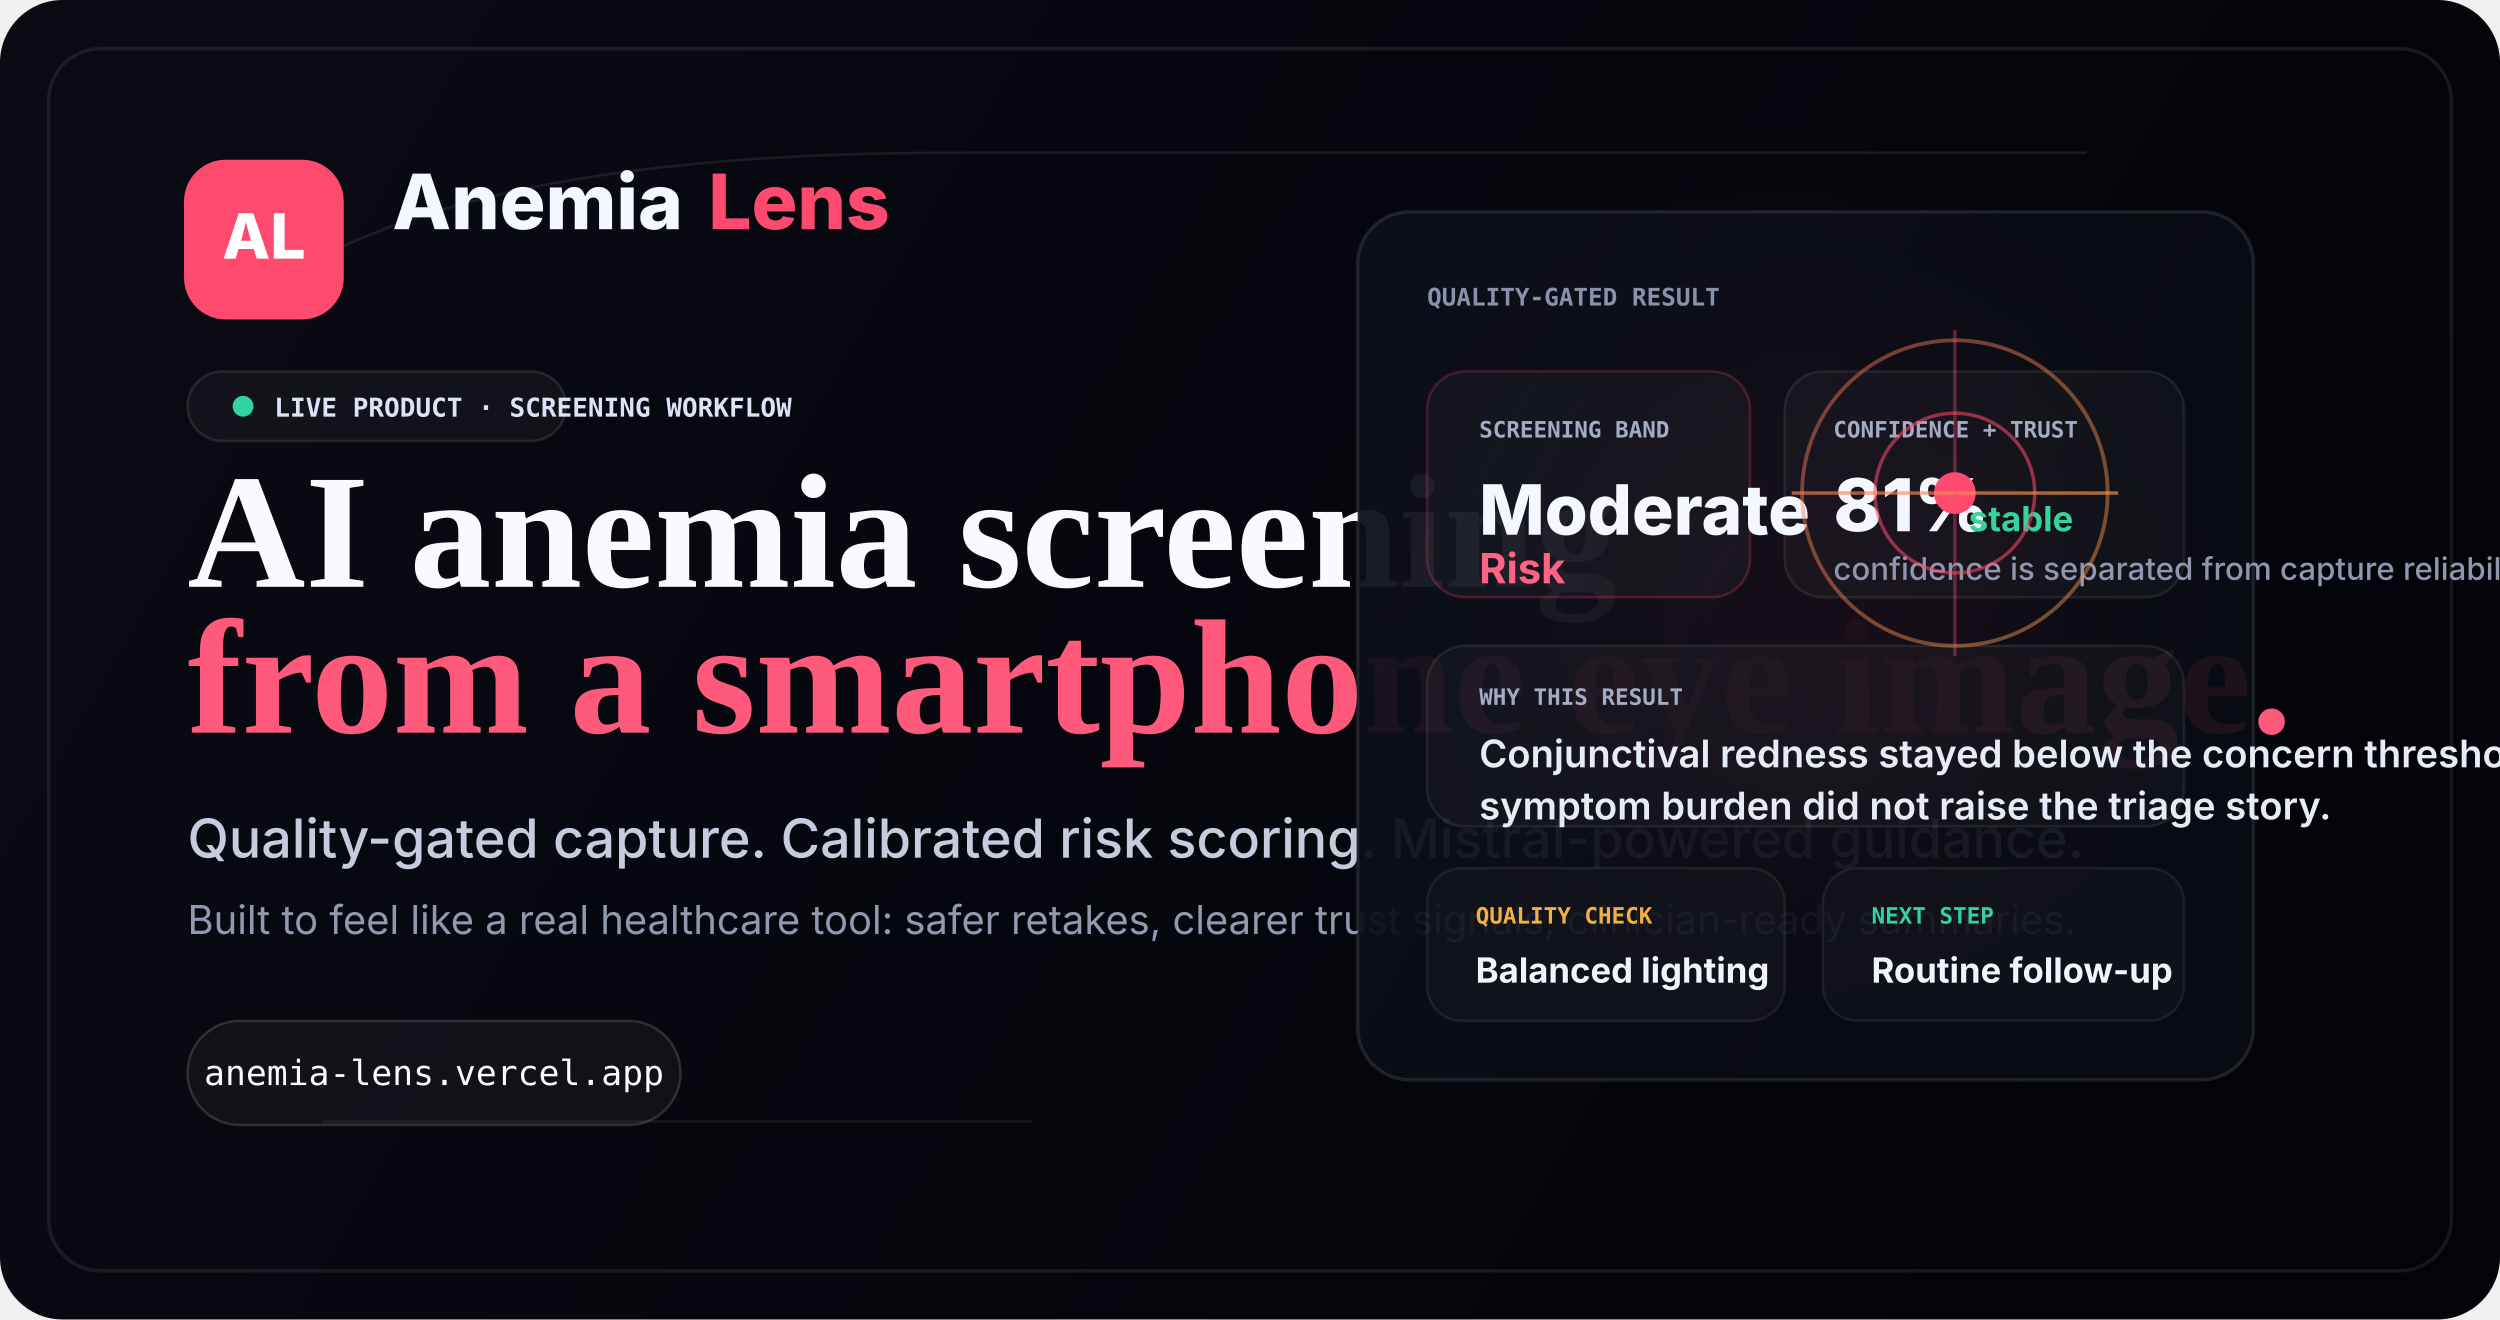
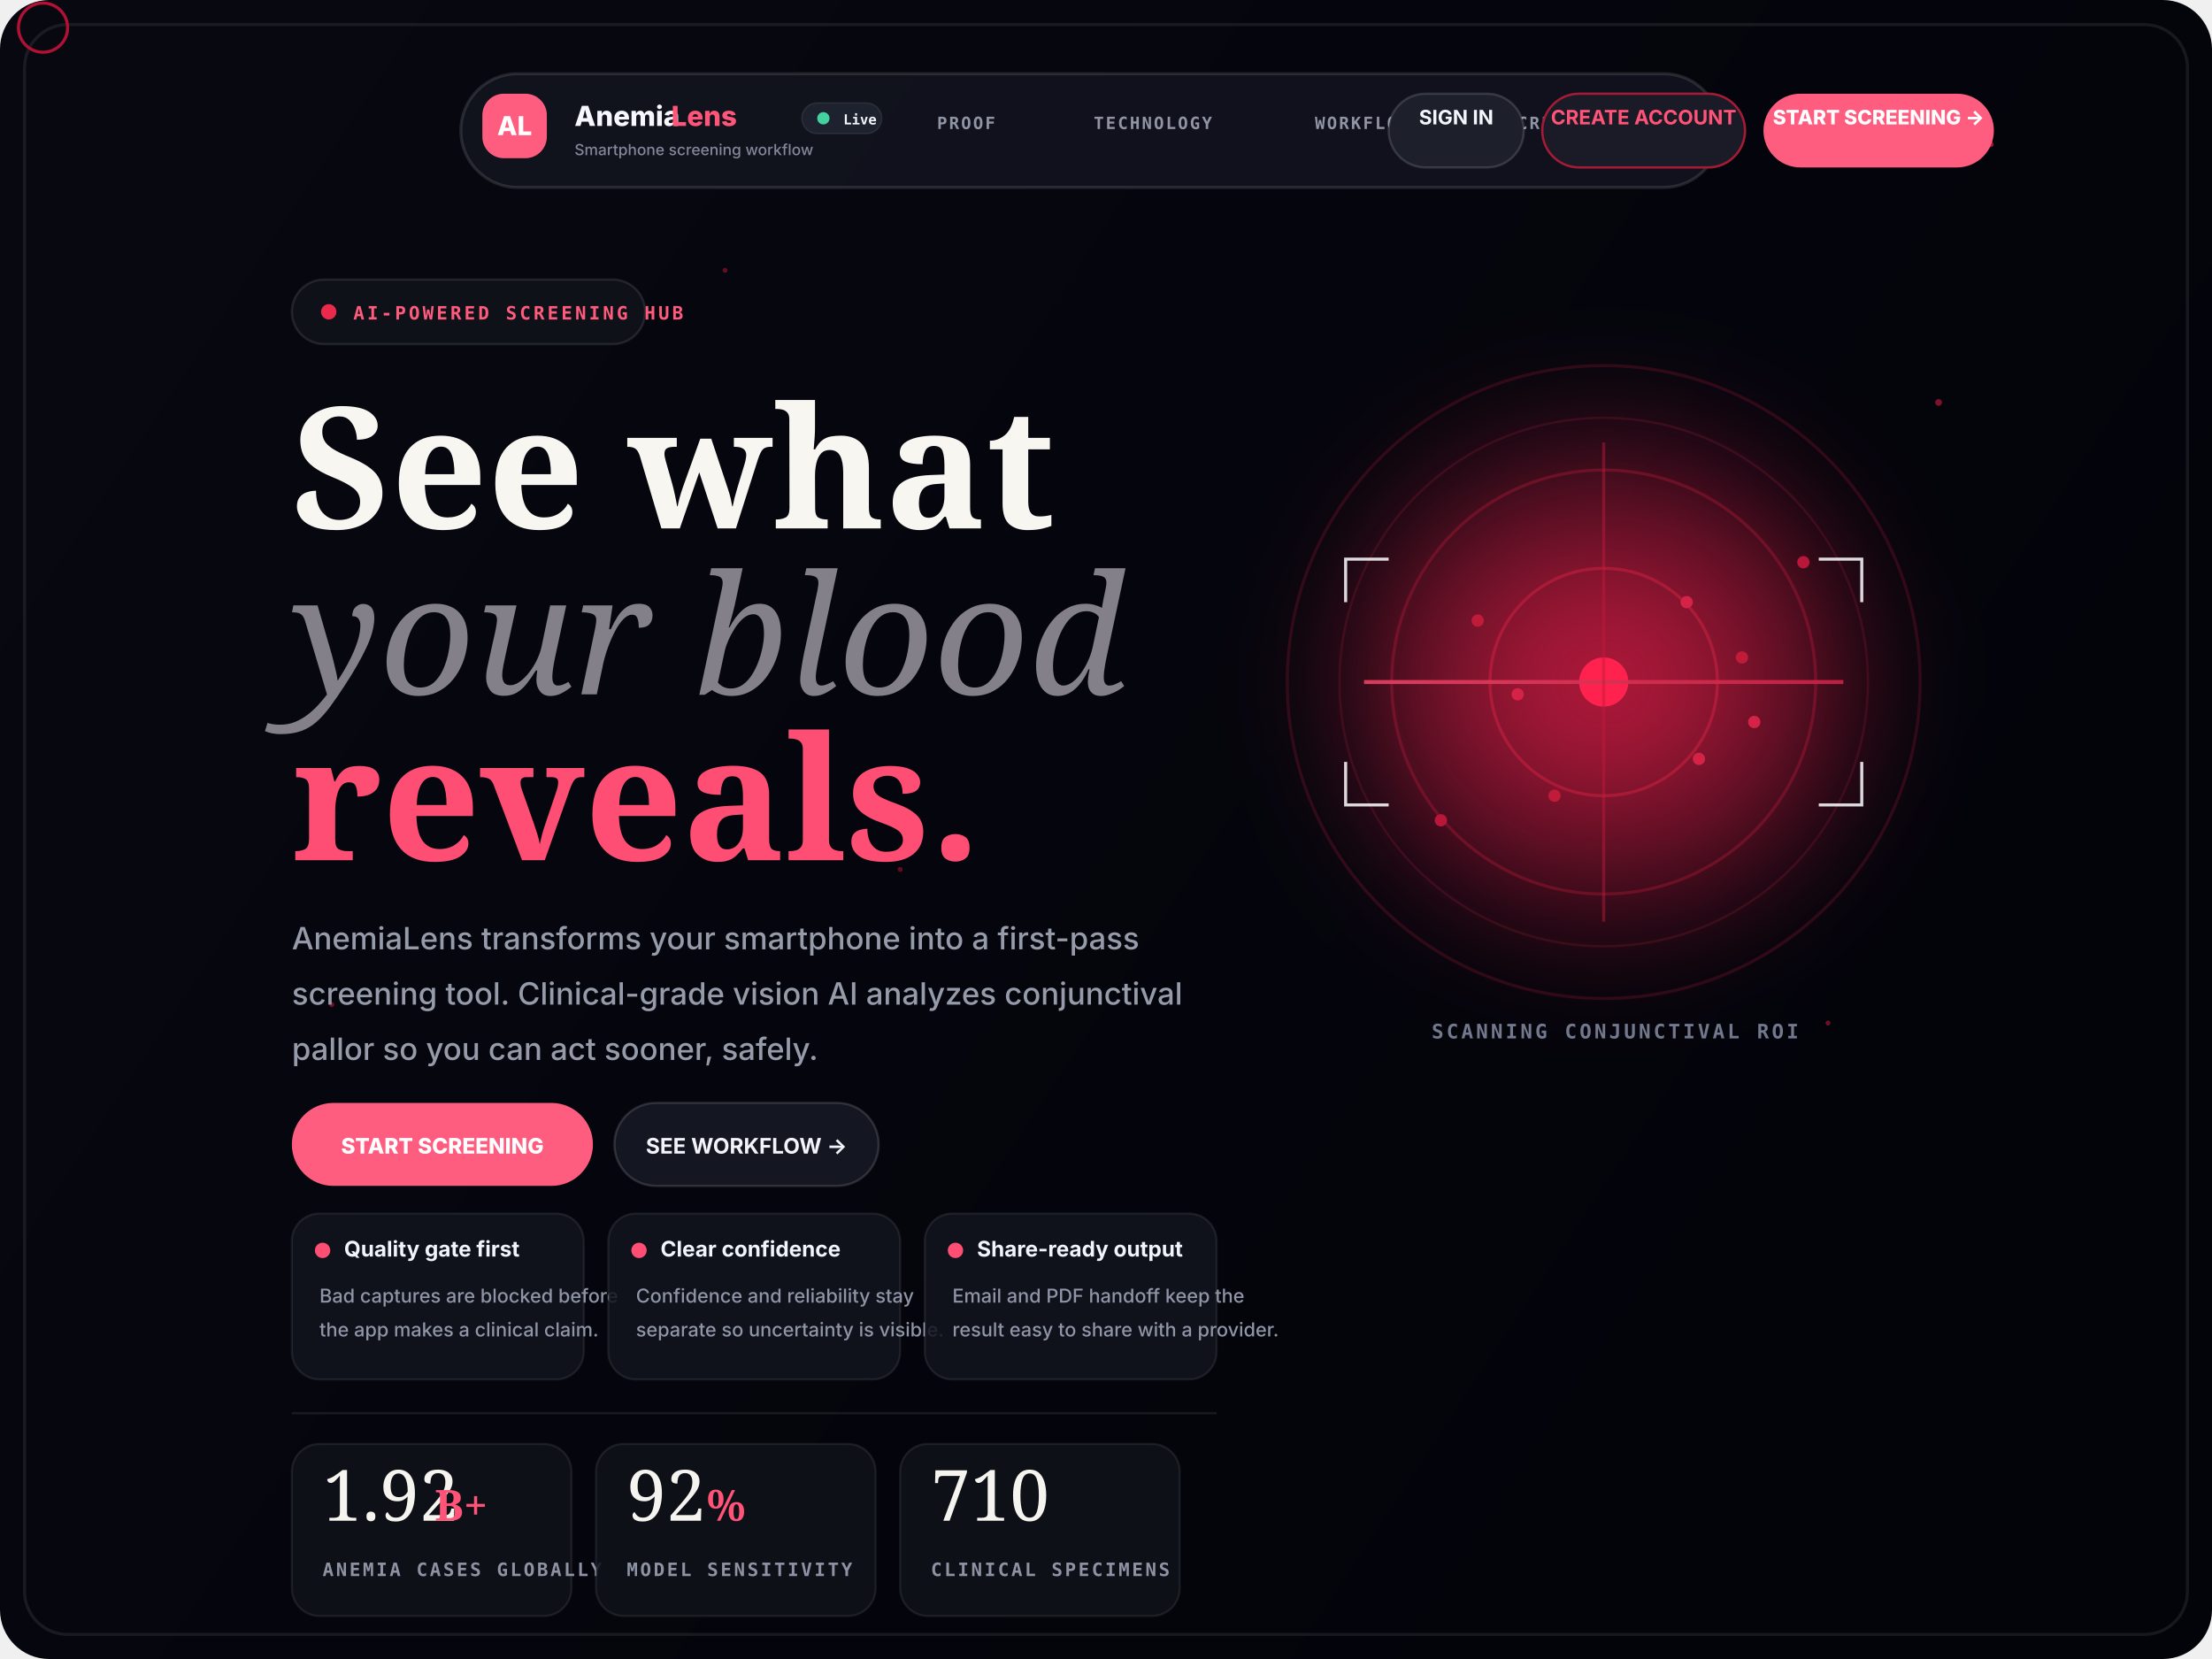
- <svg xmlns="http://www.w3.org/2000/svg" width="1440" height="760" viewBox="0 0 1440 760" fill="none">
+ <svg xmlns="http://www.w3.org/2000/svg" width="1440" height="1080" viewBox="0 0 1440 1080" fill="none">
  <defs>
-     <linearGradient id="bg" x1="160" y1="80" x2="1240" y2="700" gradientUnits="userSpaceOnUse">
-       <stop stop-color="#090A12" />
-       <stop offset="1" stop-color="#030309" />
+     <linearGradient id="bg" x1="120" y1="40" x2="1240" y2="780" gradientUnits="userSpaceOnUse">
+       <stop stop-color="#070810" />
+       <stop offset="1" stop-color="#03030A" />
    </linearGradient>
-     <linearGradient id="panel" x1="248" y1="174" x2="1054" y2="618" gradientUnits="userSpaceOnUse">
-       <stop stop-color="#10131F" stop-opacity="0.98" />
-       <stop offset="1" stop-color="#0A0C14" stop-opacity="0.92" />
+     <linearGradient id="brand" x1="1080" y1="76" x2="1260" y2="166" gradientUnits="userSpaceOnUse">
+       <stop stop-color="#FF5D80" />
+       <stop offset="1" stop-color="#D31A3F" />
    </linearGradient>
-     <linearGradient id="accent" x1="330" y1="190" x2="980" y2="600" gradientUnits="userSpaceOnUse">
-       <stop stop-color="#FF4A70" />
-       <stop offset="0.52" stop-color="#D7153C" />
-       <stop offset="1" stop-color="#9A0E2D" />
+     <radialGradient id="scannerGlow" cx="0" cy="0" r="1" gradientUnits="userSpaceOnUse" gradientTransform="translate(1044 444) rotate(90) scale(206 240)">
+       <stop stop-color="#FF224F" stop-opacity="0.82" />
+       <stop offset="1" stop-color="#FF224F" stop-opacity="0" />
+     </radialGradient>
+     <linearGradient id="scannerLine" x1="848" y1="244" x2="1172" y2="634" gradientUnits="userSpaceOnUse">
+       <stop stop-color="#FF5B7D" />
+       <stop offset="1" stop-color="#B50F31" />
    </linearGradient>
-     <radialGradient id="glow" cx="0" cy="0" r="1" gradientUnits="userSpaceOnUse" gradientTransform="translate(1040 350) rotate(90) scale(230 260)">
-       <stop stop-color="#FF335E" stop-opacity="0.8" />
-       <stop offset="1" stop-color="#FF335E" stop-opacity="0" />
-     </radialGradient>
-     <linearGradient id="line" x1="836" y1="130" x2="1194" y2="470" gradientUnits="userSpaceOnUse">
-       <stop stop-color="#FF4A70" />
-       <stop offset="1" stop-color="#F4AF43" />
-     </linearGradient>
-     <filter id="blur" x="730" y="60" width="560" height="560" filterUnits="userSpaceOnUse" color-interpolation-filters="sRGB">
-       <feGaussianBlur stdDeviation="45" />
+     <filter id="softGlow" x="778" y="158" width="536" height="566" filterUnits="userSpaceOnUse" color-interpolation-filters="sRGB">
+       <feGaussianBlur stdDeviation="38" />
    </filter>
  </defs>
-   <rect width="1440" height="760" rx="36" fill="url(#bg)" />
-   <rect x="28" y="28" width="1384" height="704" rx="30" stroke="rgba(255,255,255,0.08)" stroke-width="2" />
-   <path d="M170 156C246 112 366 88 548 88H1202" stroke="rgba(255,255,255,0.08)" stroke-width="1.5" />
-   <path d="M186 646H594" stroke="rgba(255,255,255,0.06)" stroke-width="1.5" />
-   <rect x="106" y="92" width="92" height="92" rx="24" fill="url(#accent)" />
-   <text x="152" y="149" fill="#FFFFFF" font-family="Inter, Segoe UI, Arial, sans-serif" font-size="36" font-weight="800" text-anchor="middle">AL</text>
-   <text x="226" y="132" fill="#F4F7FF" font-family="Inter, Segoe UI, Arial, sans-serif" font-size="44" font-weight="800">Anemia</text>
-   <text x="408" y="132" fill="#FF4A70" font-family="Inter, Segoe UI, Arial, sans-serif" font-size="44" font-weight="800">Lens</text>
-   <rect x="108" y="214" width="218" height="40" rx="20" fill="rgba(255,255,255,0.04)" stroke="rgba(255,255,255,0.1)" stroke-width="1.5" />
-   <circle cx="140" cy="234" r="6" fill="#31D3A2" />
-   <text x="158" y="240" fill="#DCE3F7" font-family="IBM Plex Mono, Consolas, monospace" font-size="15" font-weight="600">LIVE PRODUCT · SCREENING WORKFLOW</text>
-   <text x="108" y="338" fill="#F9FAFF" font-family="Georgia, Times New Roman, serif" font-size="94" font-weight="700">AI anemia screening</text>
-   <text x="108" y="422" fill="#FF5A7C" font-family="Georgia, Times New Roman, serif" font-size="94" font-weight="700">from a smartphone eye image.</text>
-   <text x="108" y="494" fill="#C6CCDE" font-family="Inter, Segoe UI, Arial, sans-serif" font-size="31" font-weight="500">
-     Quality-gated capture. Calibrated risk scoring. Mistral-powered guidance.
-   </text>
-   <text x="108" y="538" fill="#9199AF" font-family="Inter, Segoe UI, Arial, sans-serif" font-size="23" font-weight="400">
-     Built to feel like a real healthcare tool: safer retakes, clearer trust signals, clinician-ready summaries.
-   </text>
-   <rect x="108" y="588" width="284" height="60" rx="30" fill="rgba(255,255,255,0.04)" stroke="rgba(255,255,255,0.14)" stroke-width="1.5" />
-   <text x="250" y="625" fill="#F8FAFF" font-family="IBM Plex Mono, Consolas, monospace" font-size="20" font-weight="500" text-anchor="middle">anemia-lens.vercel.app</text>
-   <g filter="url(#blur)">
-     <circle cx="1032" cy="334" r="164" fill="url(#glow)" />
+   <rect width="1440" height="1080" rx="32" fill="url(#bg)" />
+   <rect x="16" y="16" width="1408" height="1048" rx="28" stroke="#FFFFFF" stroke-opacity="0.08" stroke-width="2" />
+   <circle cx="28" cy="18" r="16" stroke="#B11134" stroke-width="2" />
+   <circle cx="1296" cy="94" r="1.8" fill="#A11632" />
+   <circle cx="1262" cy="262" r="2.2" fill="#B81639" fill-opacity="0.7" />
+   <circle cx="216" cy="654" r="1.6" fill="#9D1431" fill-opacity="0.7" />
+   <circle cx="1190" cy="666" r="1.6" fill="#9D1431" fill-opacity="0.7" />
+   <circle cx="472" cy="176" r="1.6" fill="#A11431" fill-opacity="0.6" />
+   <circle cx="586" cy="566" r="1.6" fill="#A11431" fill-opacity="0.6" />
+   <g transform="translate(300 48)">
+     <rect width="820" height="74" rx="37" fill="#12131E" fill-opacity="0.92" stroke="#FFFFFF" stroke-opacity="0.12" stroke-width="2" />
+     <rect x="14" y="13" width="42" height="42" rx="14" fill="url(#brand)" />
+     <text x="35" y="40" fill="#FFFFFF" font-family="Inter, Arial, sans-serif" font-size="17" font-weight="800" text-anchor="middle">AL</text>
+     <text x="74" y="34" fill="#F7F8FE" font-family="Inter, Arial, sans-serif" font-size="18" font-weight="800">Anemia</text>
+     <text x="137" y="34" fill="#FF5578" font-family="Inter, Arial, sans-serif" font-size="18" font-weight="800">Lens</text>
+     <text x="74" y="53" fill="#82879A" font-family="Inter, Arial, sans-serif" font-size="10" font-weight="500">Smartphone screening workflow</text>
+     <rect x="222" y="19" width="52" height="20" rx="10" fill="#1E222E" stroke="#FFFFFF" stroke-opacity="0.08" />
+     <circle cx="236" cy="29" r="4" fill="#44D1A0" />
+     <text x="249" y="33" fill="#F6F8FF" font-family="IBM Plex Mono, monospace" font-size="9" font-weight="600">Live</text>
+     <text x="310" y="36" fill="#9095A6" font-family="IBM Plex Mono, monospace" font-size="11" font-weight="600" letter-spacing="1.2">PROOF</text>
+     <text x="412" y="36" fill="#9095A6" font-family="IBM Plex Mono, monospace" font-size="11" font-weight="600" letter-spacing="1.2">TECHNOLOGY</text>
+     <text x="556" y="36" fill="#9095A6" font-family="IBM Plex Mono, monospace" font-size="11" font-weight="600" letter-spacing="1.2">WORKFLOW</text>
+     <text x="680" y="36" fill="#9095A6" font-family="IBM Plex Mono, monospace" font-size="11" font-weight="600" letter-spacing="1.2">SCREENING</text>
+     <rect x="604" y="13" width="88" height="48" rx="24" fill="#1D1F2B" stroke="#FFFFFF" stroke-opacity="0.14" stroke-width="1.5" />
+     <text x="648" y="33" fill="#F4F6FD" font-family="Inter, Arial, sans-serif" font-size="13" font-weight="700" text-anchor="middle">SIGN IN</text>
+     <rect x="704" y="13" width="132" height="48" rx="24" fill="#1B1B28" stroke="#A51B36" stroke-width="1.5" />
+     <text x="770" y="33" fill="#FF5377" font-family="Inter, Arial, sans-serif" font-size="13" font-weight="700" text-anchor="middle">CREATE ACCOUNT</text>
+     <rect x="848" y="13" width="150" height="48" rx="24" fill="url(#brand)" />
+     <text x="923" y="33" fill="#FFFFFF" font-family="Inter, Arial, sans-serif" font-size="13" font-weight="800" text-anchor="middle">START SCREENING →</text>
  </g>
-   <rect x="782" y="122" width="516" height="500" rx="30" fill="url(#panel)" stroke="rgba(255,255,255,0.1)" stroke-width="2" />
-   <text x="822" y="176" fill="#8892AA" font-family="IBM Plex Mono, Consolas, monospace" font-size="14" font-weight="600">QUALITY-GATED RESULT</text>
-   <rect x="822" y="214" width="186" height="130" rx="22" fill="rgba(255,255,255,0.03)" stroke="rgba(255,74,112,0.22)" stroke-width="1.5" />
-   <text x="852" y="252" fill="#A3ACC4" font-family="IBM Plex Mono, Consolas, monospace" font-size="13" font-weight="600">SCREENING BAND</text>
-   <text x="852" y="308" fill="#F5F7FF" font-family="Inter, Segoe UI, Arial, sans-serif" font-size="40" font-weight="800">Moderate</text>
-   <text x="852" y="336" fill="#FF6384" font-family="Inter, Segoe UI, Arial, sans-serif" font-size="24" font-weight="700">Risk</text>
-   <rect x="1028" y="214" width="230" height="130" rx="22" fill="rgba(255,255,255,0.03)" stroke="rgba(255,255,255,0.08)" stroke-width="1.5" />
-   <text x="1056" y="252" fill="#A3ACC4" font-family="IBM Plex Mono, Consolas, monospace" font-size="13" font-weight="600">CONFIDENCE + TRUST</text>
-   <text x="1056" y="306" fill="#F5F7FF" font-family="Inter, Segoe UI, Arial, sans-serif" font-size="42" font-weight="800">81%</text>
-   <text x="1134" y="306" fill="#36D39A" font-family="Inter, Segoe UI, Arial, sans-serif" font-size="20" font-weight="700">stable</text>
-   <text x="1056" y="334" fill="#8E97AD" font-family="Inter, Segoe UI, Arial, sans-serif" font-size="18" font-weight="500">confidence is separated from capture reliability</text>
-   <rect x="822" y="372" width="436" height="104" rx="22" fill="rgba(255,255,255,0.028)" stroke="rgba(255,255,255,0.08)" stroke-width="1.5" />
-   <text x="852" y="406" fill="#A3ACC4" font-family="IBM Plex Mono, Consolas, monospace" font-size="13" font-weight="600">WHY THIS RESULT</text>
-   <text x="852" y="442" fill="#E7EBF8" font-family="Inter, Segoe UI, Arial, sans-serif" font-size="22" font-weight="600">
-     Conjunctival redness stayed below the concern threshold and
-   </text>
-   <text x="852" y="472" fill="#E7EBF8" font-family="Inter, Segoe UI, Arial, sans-serif" font-size="22" font-weight="600">
-     symptom burden did not raise the triage story.
-   </text>
-   <rect x="822" y="500" width="206" height="88" rx="20" fill="rgba(255,255,255,0.026)" stroke="rgba(255,255,255,0.07)" stroke-width="1.5" />
-   <text x="850" y="532" fill="#F4AF43" font-family="IBM Plex Mono, Consolas, monospace" font-size="13" font-weight="700">QUALITY CHECK</text>
-   <text x="850" y="566" fill="#F2F4FB" font-family="Inter, Segoe UI, Arial, sans-serif" font-size="20" font-weight="700">Balanced lighting</text>
-   <rect x="1050" y="500" width="208" height="88" rx="20" fill="rgba(255,255,255,0.026)" stroke="rgba(255,255,255,0.07)" stroke-width="1.5" />
-   <text x="1078" y="532" fill="#31D3A2" font-family="IBM Plex Mono, Consolas, monospace" font-size="13" font-weight="700">NEXT STEP</text>
-   <text x="1078" y="566" fill="#F2F4FB" font-family="Inter, Segoe UI, Arial, sans-serif" font-size="20" font-weight="700">Routine follow-up</text>
-   <circle cx="1126" cy="284" r="88" stroke="url(#line)" stroke-width="2.2" stroke-opacity="0.45" />
-   <circle cx="1126" cy="284" r="46" stroke="#FF4A70" stroke-width="2" stroke-opacity="0.55" />
-   <circle cx="1126" cy="284" r="12" fill="#FF4A70" />
-   <path d="M1032 284H1220" stroke="url(#line)" stroke-opacity="0.65" stroke-width="2" />
-   <path d="M1126 190V378" stroke="#FF4A70" stroke-opacity="0.35" stroke-width="2" />
+   <g transform="translate(190 182)">
+     <rect width="230" height="42" rx="21" fill="#10131B" fill-opacity="0.88" stroke="#FFFFFF" stroke-opacity="0.1" stroke-width="1.5" />
+     <circle cx="24" cy="21" r="5" fill="#E92A4B" />
+     <text x="40" y="26" fill="#FF5B7D" font-family="IBM Plex Mono, monospace" font-size="12" font-weight="700" letter-spacing="1.8">AI-POWERED SCREENING HUB</text>
+   </g>
+   <text x="190" y="344" fill="#F7F6F1" font-family="Cormorant Garamond, Georgia, serif" font-size="110" font-weight="700">See what</text>
+   <text x="190" y="452" fill="#848089" font-family="Cormorant Garamond, Georgia, serif" font-size="108" font-style="italic" font-weight="300">your blood</text>
+   <text x="190" y="560" fill="#FF4E74" font-family="Cormorant Garamond, Georgia, serif" font-size="112" font-weight="700">reveals.</text>
+   <text x="190" y="618" fill="#969BAA" font-family="Inter, Arial, sans-serif" font-size="20" font-weight="500">AnemiaLens transforms your smartphone into a first-pass</text>
+   <text x="190" y="654" fill="#969BAA" font-family="Inter, Arial, sans-serif" font-size="20" font-weight="500">screening tool. Clinical-grade vision AI analyzes conjunctival</text>
+   <text x="190" y="690" fill="#969BAA" font-family="Inter, Arial, sans-serif" font-size="20" font-weight="500">pallor so you can act sooner, safely.</text>
+   <g transform="translate(190 718)">
+     <rect width="196" height="54" rx="27" fill="url(#brand)" />
+     <text x="98" y="33" fill="#FFFFFF" font-family="Inter, Arial, sans-serif" font-size="14" font-weight="800" text-anchor="middle">START SCREENING</text>
+     <rect x="210" y="0" width="172" height="54" rx="27" fill="#141621" stroke="#FFFFFF" stroke-opacity="0.14" stroke-width="1.5" />
+     <text x="296" y="33" fill="#F2F4FA" font-family="Inter, Arial, sans-serif" font-size="14" font-weight="700" text-anchor="middle">SEE WORKFLOW →</text>
+   </g>
+   <g transform="translate(190 790)">
+     <rect width="190" height="108" rx="18" fill="#12141E" fill-opacity="0.86" stroke="#FFFFFF" stroke-opacity="0.08" stroke-width="1.4" />
+     <circle cx="20" cy="24" r="5" fill="#FF4E74" />
+     <text x="34" y="28" fill="#F2F4FB" font-family="Inter, Arial, sans-serif" font-size="14" font-weight="700">Quality gate first</text>
+     <text x="18" y="58" fill="#8F95A7" font-family="Inter, Arial, sans-serif" font-size="12.5" font-weight="500">Bad captures are blocked before</text>
+     <text x="18" y="80" fill="#8F95A7" font-family="Inter, Arial, sans-serif" font-size="12.5" font-weight="500">the app makes a clinical claim.</text>
+     <rect x="206" y="0" width="190" height="108" rx="18" fill="#12141E" fill-opacity="0.86" stroke="#FFFFFF" stroke-opacity="0.08" stroke-width="1.4" />
+     <circle cx="226" cy="24" r="5" fill="#FF4E74" />
+     <text x="240" y="28" fill="#F2F4FB" font-family="Inter, Arial, sans-serif" font-size="14" font-weight="700">Clear confidence</text>
+     <text x="224" y="58" fill="#8F95A7" font-family="Inter, Arial, sans-serif" font-size="12.5" font-weight="500">Confidence and reliability stay</text>
+     <text x="224" y="80" fill="#8F95A7" font-family="Inter, Arial, sans-serif" font-size="12.5" font-weight="500">separate so uncertainty is visible.</text>
+     <rect x="412" y="0" width="190" height="108" rx="18" fill="#12141E" fill-opacity="0.86" stroke="#FFFFFF" stroke-opacity="0.08" stroke-width="1.4" />
+     <circle cx="432" cy="24" r="5" fill="#FF4E74" />
+     <text x="446" y="28" fill="#F2F4FB" font-family="Inter, Arial, sans-serif" font-size="14" font-weight="700">Share-ready output</text>
+     <text x="430" y="58" fill="#8F95A7" font-family="Inter, Arial, sans-serif" font-size="12.5" font-weight="500">Email and PDF handoff keep the</text>
+     <text x="430" y="80" fill="#8F95A7" font-family="Inter, Arial, sans-serif" font-size="12.5" font-weight="500">result easy to share with a provider.</text>
+   </g>
+   <path d="M190 920H792" stroke="#FFFFFF" stroke-opacity="0.08" stroke-width="1.5" />
+   <g transform="translate(190 940)">
+     <rect width="182" height="112" rx="18" fill="#10121A" fill-opacity="0.86" stroke="#FFFFFF" stroke-opacity="0.08" stroke-width="1.4" />
+     <text x="20" y="50" fill="#F6F4EE" font-family="Cormorant Garamond, Georgia, serif" font-size="46" font-weight="400">1.92</text>
+     <text x="93" y="50" fill="#FF5377" font-family="Cormorant Garamond, Georgia, serif" font-size="28" font-weight="700">B+</text>
+     <text x="20" y="86" fill="#8E93A4" font-family="IBM Plex Mono, monospace" font-size="12" font-weight="600" letter-spacing="1.5">ANEMIA CASES GLOBALLY</text>
+     <rect x="198" y="0" width="182" height="112" rx="18" fill="#10121A" fill-opacity="0.86" stroke="#FFFFFF" stroke-opacity="0.08" stroke-width="1.4" />
+     <text x="218" y="50" fill="#F6F4EE" font-family="Cormorant Garamond, Georgia, serif" font-size="46" font-weight="400">92</text>
+     <text x="270" y="50" fill="#FF5377" font-family="Cormorant Garamond, Georgia, serif" font-size="28" font-weight="700">%</text>
+     <text x="218" y="86" fill="#8E93A4" font-family="IBM Plex Mono, monospace" font-size="12" font-weight="600" letter-spacing="1.5">MODEL SENSITIVITY</text>
+     <rect x="396" y="0" width="182" height="112" rx="18" fill="#10121A" fill-opacity="0.86" stroke="#FFFFFF" stroke-opacity="0.08" stroke-width="1.4" />
+     <text x="416" y="50" fill="#F6F4EE" font-family="Cormorant Garamond, Georgia, serif" font-size="46" font-weight="400">710</text>
+     <text x="416" y="86" fill="#8E93A4" font-family="IBM Plex Mono, monospace" font-size="12" font-weight="600" letter-spacing="1.5">CLINICAL SPECIMENS</text>
+   </g>
+   <g filter="url(#softGlow)">
+     <circle cx="1044" cy="444" r="168" fill="url(#scannerGlow)" />
+   </g>
+   <circle cx="1044" cy="444" r="206" stroke="#5B1022" stroke-opacity="0.48" stroke-width="2" />
+   <circle cx="1044" cy="444" r="172" stroke="#661326" stroke-opacity="0.42" stroke-width="1.5" />
+   <circle cx="1044" cy="444" r="138" stroke="#A21835" stroke-opacity="0.45" stroke-width="2" />
+   <circle cx="1044" cy="444" r="74" stroke="#C31F3E" stroke-opacity="0.62" stroke-width="2" />
+   <circle cx="1044" cy="444" r="16" fill="#FF224F" />
+   <path d="M888 444H1200" stroke="url(#scannerLine)" stroke-width="2.6" stroke-opacity="0.92" />
+   <path d="M1044 288V600" stroke="#C11B3A" stroke-opacity="0.46" stroke-width="2" />
+   <path d="M876 392V364H904" stroke="#FFFFFF" stroke-opacity="0.84" stroke-width="2" />
+   <path d="M876 496V524H904" stroke="#FFFFFF" stroke-opacity="0.84" stroke-width="2" />
+   <path d="M1212 392V364H1184" stroke="#FFFFFF" stroke-opacity="0.84" stroke-width="2" />
+   <path d="M1212 496V524H1184" stroke="#FFFFFF" stroke-opacity="0.84" stroke-width="2" />
+   <circle cx="962" cy="404" r="4" fill="#C11B3A" />
+   <circle cx="988" cy="452" r="4" fill="#D52347" />
+   <circle cx="1098" cy="392" r="4" fill="#D52347" />
+   <circle cx="1134" cy="428" r="4" fill="#C11B3A" />
+   <circle cx="1106" cy="494" r="4" fill="#D52347" />
+   <circle cx="1012" cy="518" r="4" fill="#C11B3A" />
+   <circle cx="1142" cy="470" r="4" fill="#D52347" />
+   <circle cx="938" cy="534" r="4" fill="#B91739" />
+   <circle cx="1174" cy="366" r="4" fill="#B91739" />
+   <text x="932" y="676" fill="#73798D" font-family="IBM Plex Mono, monospace" font-size="13" font-weight="600" letter-spacing="1.8">SCANNING CONJUNCTIVAL ROI</text>
</svg>
